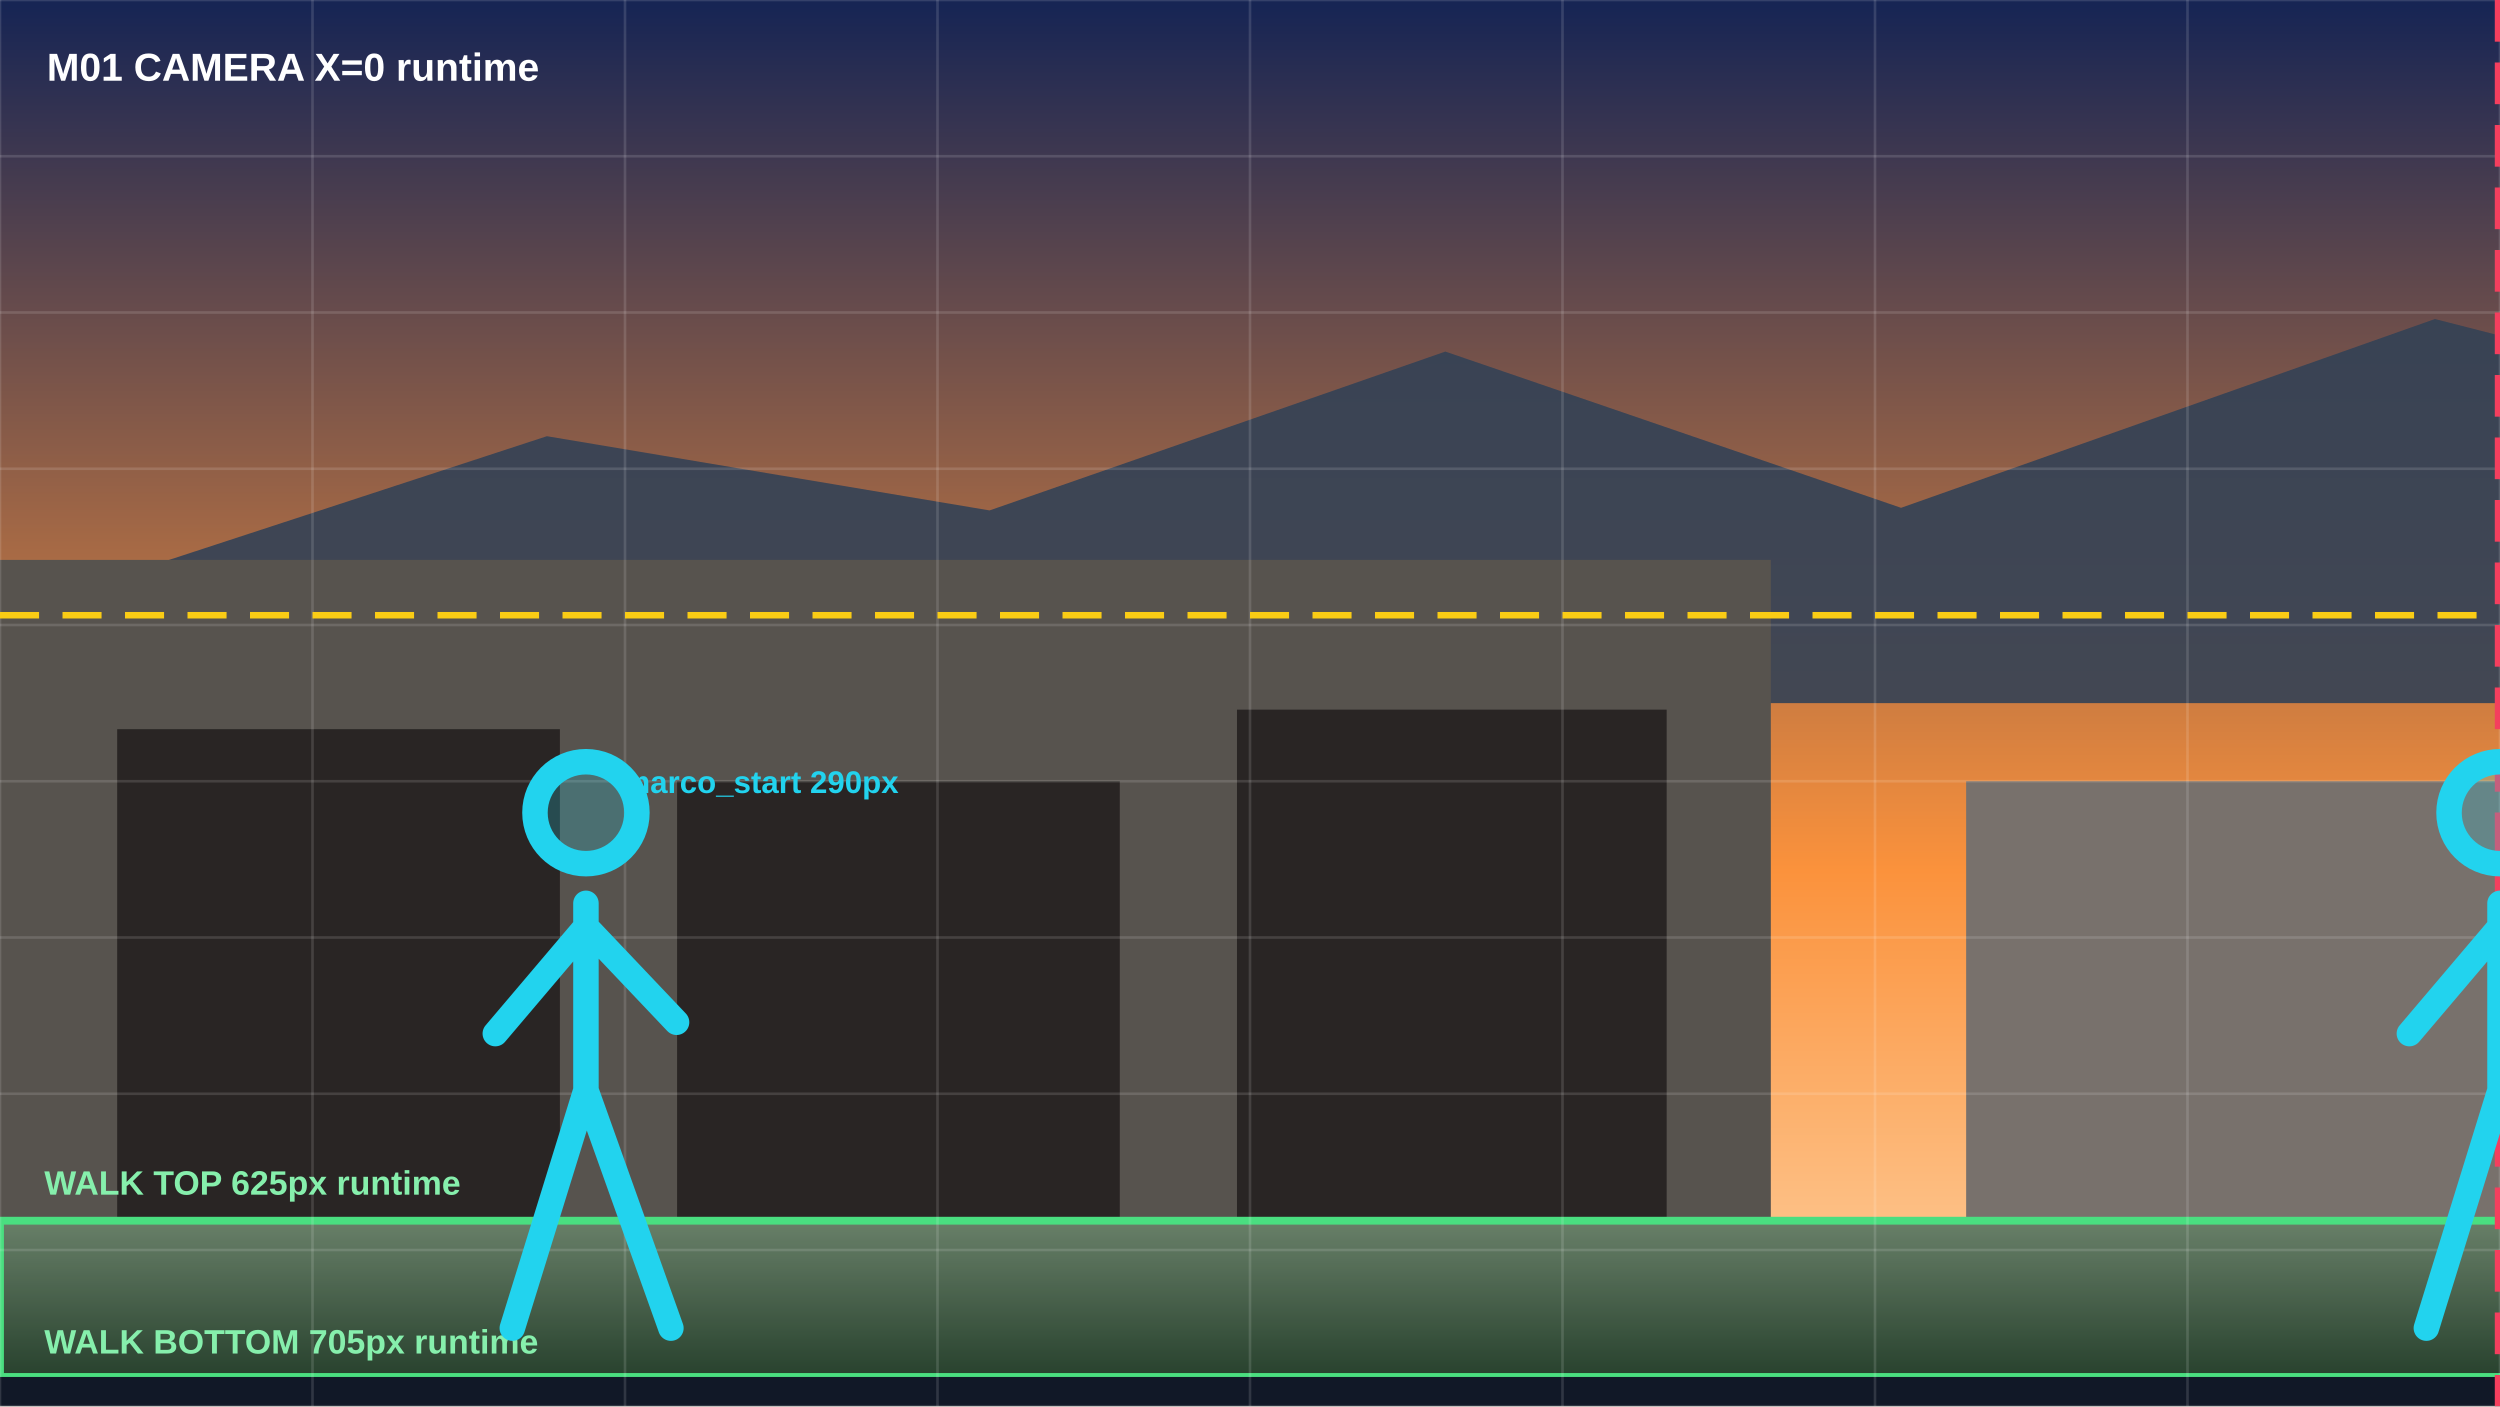
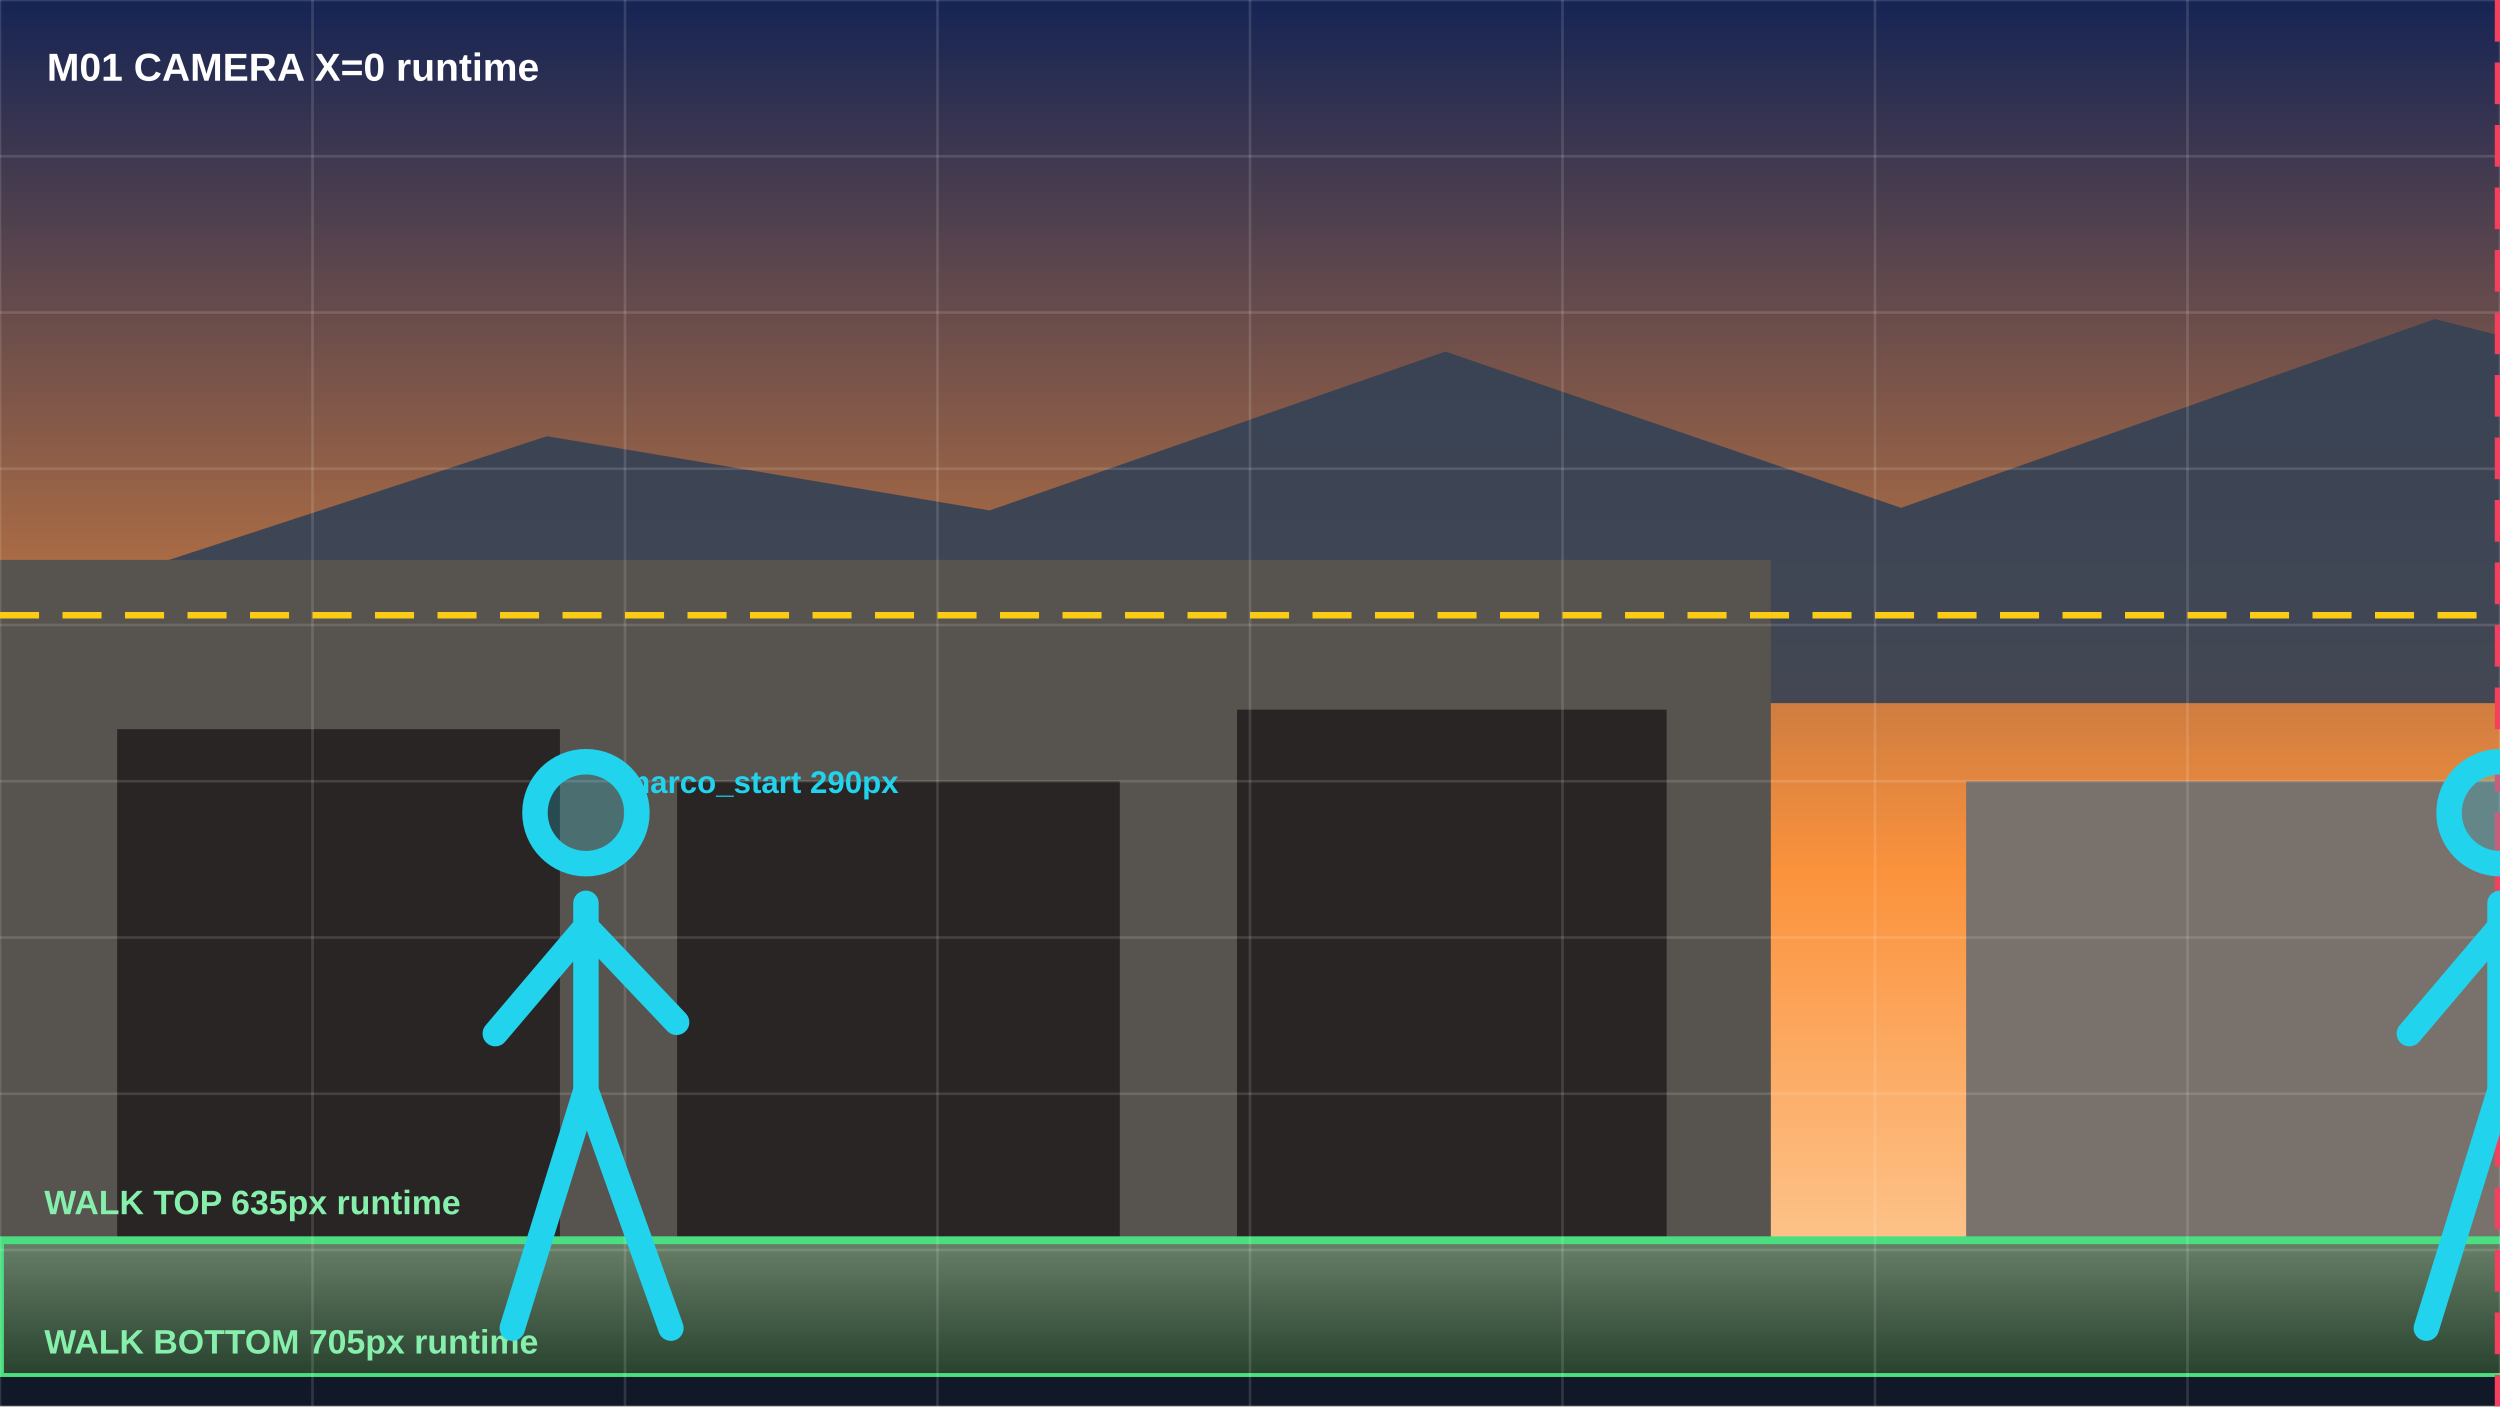
<svg xmlns="http://www.w3.org/2000/svg" width="1280" height="720" viewBox="0 0 1920 1080" role="img" aria-label="M01 deterministic greybox">
  <defs>
    <linearGradient id="sky" x1="0" y1="0" x2="0" y2="1">
      <stop offset="0" stop-color="#172554" />
      <stop offset="0.62" stop-color="#fb923c" />
      <stop offset="1" stop-color="#fed7aa" />
    </linearGradient>
    <linearGradient id="ground" x1="0" y1="0" x2="0" y2="1">
      <stop offset="0" stop-color="#78716c" />
      <stop offset="1" stop-color="#292524" />
    </linearGradient>
  </defs>
  <rect width="3840" height="1080" fill="url(#sky)" />
  <path d="M0 472.5 L420 335 L760 392 L1110 270 L1460 390 L1870 245 L2320 360 L2740 230 L3210 350 L3550 275 L3840 365 L3840 540 L0 540Z" fill="#334155" opacity="0.9" />
  <g fill="#475569" opacity="0">
    <rect x="0" y="390" width="340" height="190" />
    <rect x="365" y="420" width="300" height="160" />
    <rect x="700" y="370" width="420" height="210" />
    <rect x="1160" y="410" width="330" height="170" />
    <rect x="1530" y="350" width="380" height="230" />
    <rect x="1950" y="400" width="320" height="180" />
    <rect x="2310" y="365" width="410" height="215" />
    <rect x="2760" y="410" width="300" height="170" />
    <rect x="3100" y="345" width="390" height="235" />
    <rect x="3530" y="395" width="310" height="185" />
  </g>
  <g opacity="0">
-     <rect x="0" y="540" width="1140" height="397.5" fill="#57534e" />
+     <rect x="0" y="540" width="1140" height="412.5" fill="#57534e" />
    <rect x="0" y="540" width="1140" height="42" fill="#1c1917" />
    <g fill="#1c1917">
-       <rect x="110" y="600" width="260" height="337.5" />
-       <rect x="440" y="600" width="260" height="337.5" />
-       <rect x="770" y="600" width="260" height="337.5" />
+       <rect x="110" y="600" width="260" height="352.5" />
+       <rect x="440" y="600" width="260" height="352.5" />
+       <rect x="770" y="600" width="260" height="352.5" />
    </g>
    <g fill="#a8a29e">
-       <rect x="80" y="580" width="38" height="357.5" />
-       <rect x="370" y="580" width="38" height="357.5" />
-       <rect x="700" y="580" width="38" height="357.5" />
-       <rect x="1030" y="580" width="42" height="357.5" />
+       <rect x="80" y="580" width="38" height="372.5" />
+       <rect x="370" y="580" width="38" height="372.5" />
+       <rect x="700" y="580" width="38" height="372.5" />
+       <rect x="1030" y="580" width="42" height="372.5" />
    </g>
-     <rect x="2130" y="510" width="1710" height="427.5" fill="#57534e" />
+     <rect x="2130" y="510" width="1710" height="442.5" fill="#57534e" />
    <rect x="2130" y="510" width="1710" height="42" fill="#1c1917" />
    <g fill="#1c1917">
-       <rect x="2240" y="610" width="350" height="327.5" />
-       <rect x="2680" y="610" width="350" height="327.5" />
-       <rect x="3120" y="610" width="350" height="327.5" />
-       <rect x="3560" y="610" width="230" height="327.5" />
+       <rect x="2240" y="610" width="350" height="342.5" />
+       <rect x="2680" y="610" width="350" height="342.5" />
+       <rect x="3120" y="610" width="350" height="342.5" />
+       <rect x="3560" y="610" width="230" height="342.5" />
    </g>
    <g fill="#a8a29e">
-       <rect x="2180" y="570" width="44" height="367.5" />
-       <rect x="2600" y="570" width="44" height="367.5" />
-       <rect x="3040" y="570" width="44" height="367.5" />
-       <rect x="3480" y="570" width="44" height="367.5" />
-       <rect x="3790" y="570" width="44" height="367.5" />
+       <rect x="2180" y="570" width="44" height="382.5" />
+       <rect x="2600" y="570" width="44" height="382.5" />
+       <rect x="3040" y="570" width="44" height="382.5" />
+       <rect x="3480" y="570" width="44" height="382.5" />
+       <rect x="3790" y="570" width="44" height="382.5" />
    </g>
  </g>
  <rect x="0" y="430" width="1360" height="523" fill="#57534e" opacity="1" />
  <rect x="90" y="560" width="340" height="393" fill="#292524" opacity="1" />
  <rect x="520" y="600" width="340" height="353" fill="#292524" opacity="1" />
  <rect x="950" y="545" width="330" height="408" fill="#292524" opacity="1" />
  <rect x="1510" y="600" width="720" height="353" fill="#78716c" opacity="1" />
  <rect x="2380" y="455" width="1460" height="498" fill="#57534e" opacity="1" />
  <rect x="2530" y="560" width="360" height="393" fill="#292524" opacity="1" />
  <rect x="2990" y="600" width="360" height="353" fill="#292524" opacity="1" />
  <rect x="3450" y="535" width="300" height="418" fill="#292524" opacity="1" />
-   <rect x="0" y="937.5" width="3840" height="120" fill="url(#ground)" />
-   <rect x="0" y="937.5" width="3840" height="120" fill="#22c55e" fill-opacity="0.18" stroke="#4ade80" stroke-width="6" />
+   <rect x="0" y="952.5" width="3840" height="105" fill="url(#ground)" />
+   <rect x="0" y="952.5" width="3840" height="105" fill="#22c55e" fill-opacity="0.18" stroke="#4ade80" stroke-width="6" />
  <rect x="0" y="1057.5" width="3840" height="22.5" fill="#111827" />
  <g stroke="#ffffff" stroke-opacity="0.13" stroke-width="2">
    <line x1="0" y1="0" x2="0" y2="1080" />
    <line x1="240" y1="0" x2="240" y2="1080" />
    <line x1="480" y1="0" x2="480" y2="1080" />
    <line x1="720" y1="0" x2="720" y2="1080" />
    <line x1="960" y1="0" x2="960" y2="1080" />
    <line x1="1200" y1="0" x2="1200" y2="1080" />
    <line x1="1440" y1="0" x2="1440" y2="1080" />
    <line x1="1680" y1="0" x2="1680" y2="1080" />
    <line x1="1920" y1="0" x2="1920" y2="1080" />
    <line x1="2160" y1="0" x2="2160" y2="1080" />
    <line x1="2400" y1="0" x2="2400" y2="1080" />
    <line x1="2640" y1="0" x2="2640" y2="1080" />
    <line x1="2880" y1="0" x2="2880" y2="1080" />
    <line x1="3120" y1="0" x2="3120" y2="1080" />
    <line x1="3360" y1="0" x2="3360" y2="1080" />
    <line x1="3600" y1="0" x2="3600" y2="1080" />
    <line x1="3840" y1="0" x2="3840" y2="1080" />
    <line x1="0" y1="0" x2="3840" y2="0" />
    <line x1="0" y1="120" x2="3840" y2="120" />
    <line x1="0" y1="240" x2="3840" y2="240" />
    <line x1="0" y1="360" x2="3840" y2="360" />
    <line x1="0" y1="480" x2="3840" y2="480" />
    <line x1="0" y1="600" x2="3840" y2="600" />
    <line x1="0" y1="720" x2="3840" y2="720" />
    <line x1="0" y1="840" x2="3840" y2="840" />
    <line x1="0" y1="960" x2="3840" y2="960" />
    <line x1="0" y1="1080" x2="3840" y2="1080" />
  </g>
  <line x1="0" y1="472.5" x2="3840" y2="472.5" stroke="#facc15" stroke-width="5" stroke-dasharray="30 18" />
  <line x1="1920" y1="0" x2="1920" y2="1080" stroke="#f43f5e" stroke-width="8" stroke-dasharray="32 16" />
-   <text x="34" y="917.5" fill="#86efac" font-family="Arial,sans-serif" font-size="26" font-weight="700">WALK TOP 625px runtime</text>
+   <text x="34" y="932.5" fill="#86efac" font-family="Arial,sans-serif" font-size="26" font-weight="700">WALK TOP 635px runtime</text>
  <text x="34" y="1039.5" fill="#86efac" font-family="Arial,sans-serif" font-size="26" font-weight="700">WALK BOTTOM 705px runtime</text>
  <text x="1948" y="104" fill="#fb7185" font-family="Arial,sans-serif" font-size="28" font-weight="700">SCREEN 2 / camera max</text>
  <g aria-label="marco_start" fill="none" stroke="#22d3ee" stroke-width="19.575" stroke-linecap="round" stroke-linejoin="round">
    <circle cx="450" cy="624.15" r="39.15" fill="#22d3ee" fill-opacity="0.22" />
    <path d="M 450 693.75 L 450 837.3 M 450 711.75 L 380.4 793.8 M 450 711.75 L 519.6 785.1 M 450 837.3 L 393.45 1020 M 450 837.3 L 515.25 1020" />
  </g>
  <text x="478" y="609" fill="#22d3ee" font-family="Arial,sans-serif" font-size="24" font-weight="700">marco_start 290px</text>
  <g aria-label="marco_mid" fill="none" stroke="#22d3ee" stroke-width="19.575" stroke-linecap="round" stroke-linejoin="round">
    <circle cx="1920" cy="624.15" r="39.15" fill="#22d3ee" fill-opacity="0.22" />
    <path d="M 1920 693.75 L 1920 837.3 M 1920 711.75 L 1850.4 793.8 M 1920 711.75 L 1989.6 785.1 M 1920 837.3 L 1863.45 1020 M 1920 837.3 L 1985.25 1020" />
  </g>
  <text x="1948" y="609" fill="#22d3ee" font-family="Arial,sans-serif" font-size="24" font-weight="700">marco_mid 290px</text>
  <g aria-label="talebano_end" fill="none" stroke="#f97316" stroke-width="21.465" stroke-linecap="round" stroke-linejoin="round">
    <circle cx="3360" cy="585.93" r="42.93" fill="#f97316" fill-opacity="0.22" />
    <path d="M 3360 662.25 L 3360 819.66 M 3360 680.25 L 3283.68 771.96 M 3360 680.25 L 3436.32 762.42 M 3360 819.66 L 3297.99 1020 M 3360 819.66 L 3431.55 1020" />
  </g>
  <text x="3388" y="567" fill="#f97316" font-family="Arial,sans-serif" font-size="24" font-weight="700">talebano_end 318px</text>
  <text x="36" y="62" fill="#fff" font-family="Arial,sans-serif" font-size="30" font-weight="700">M01 CAMERA X=0 runtime</text>
</svg>
